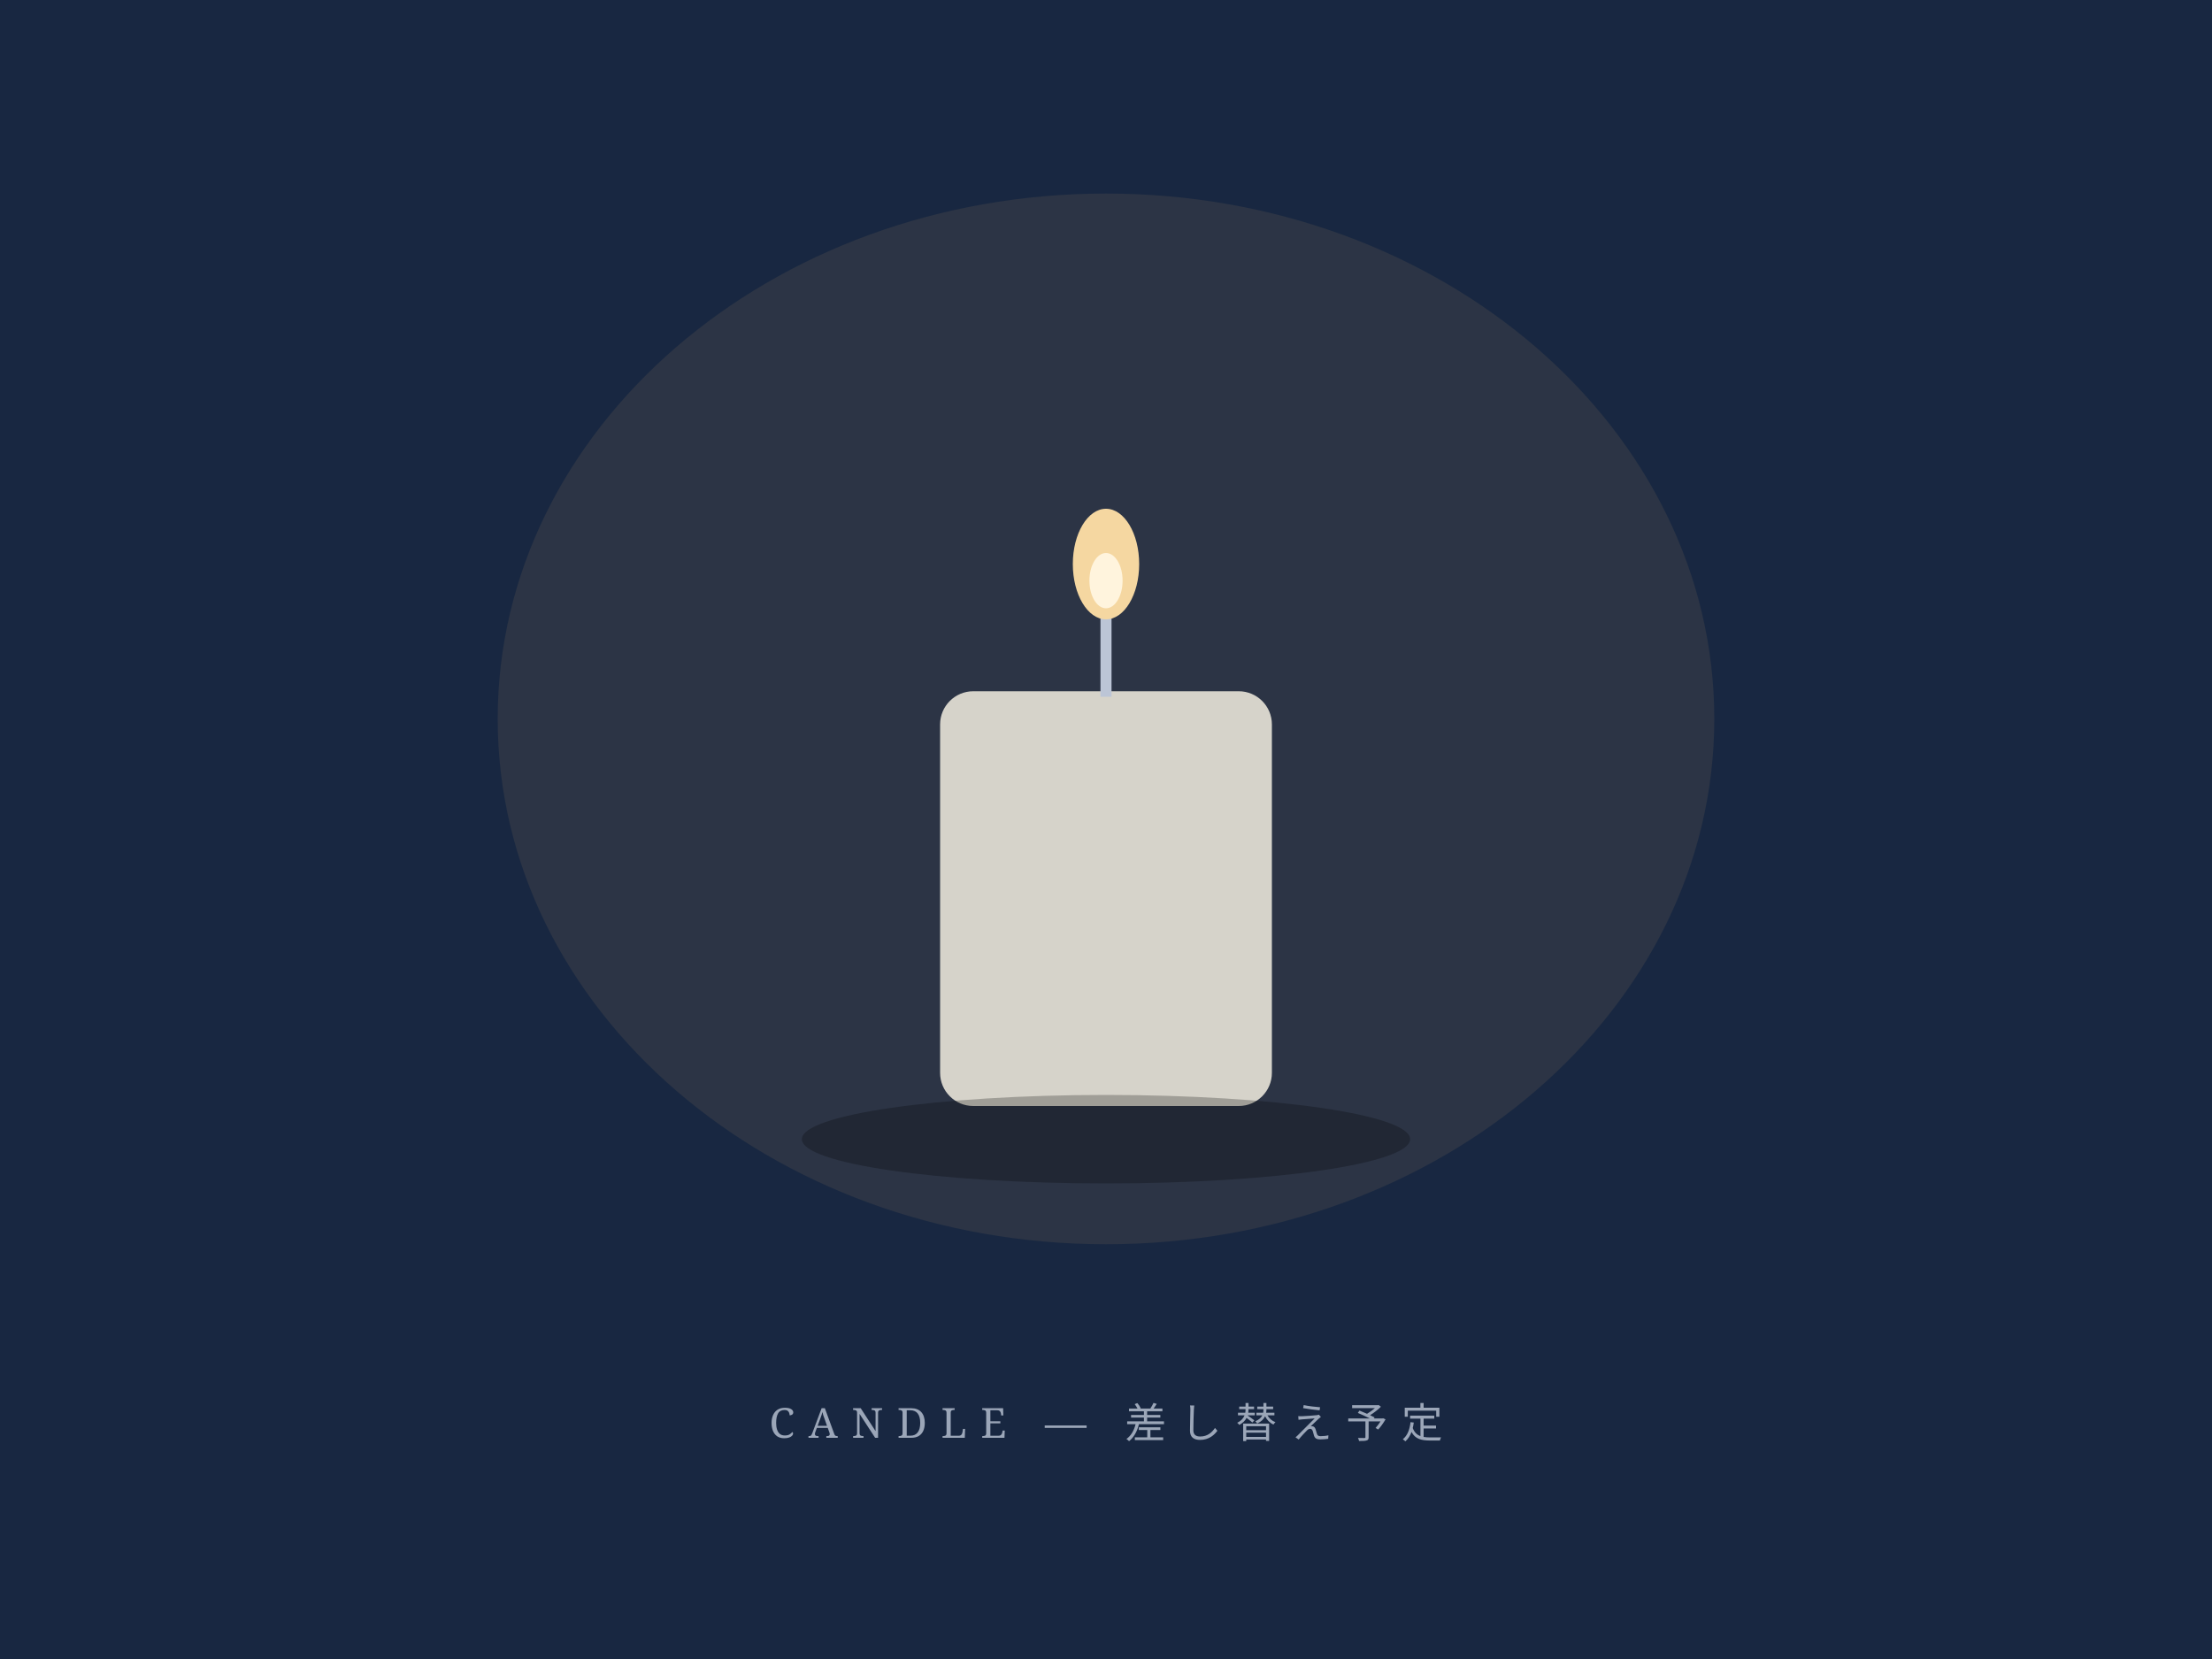
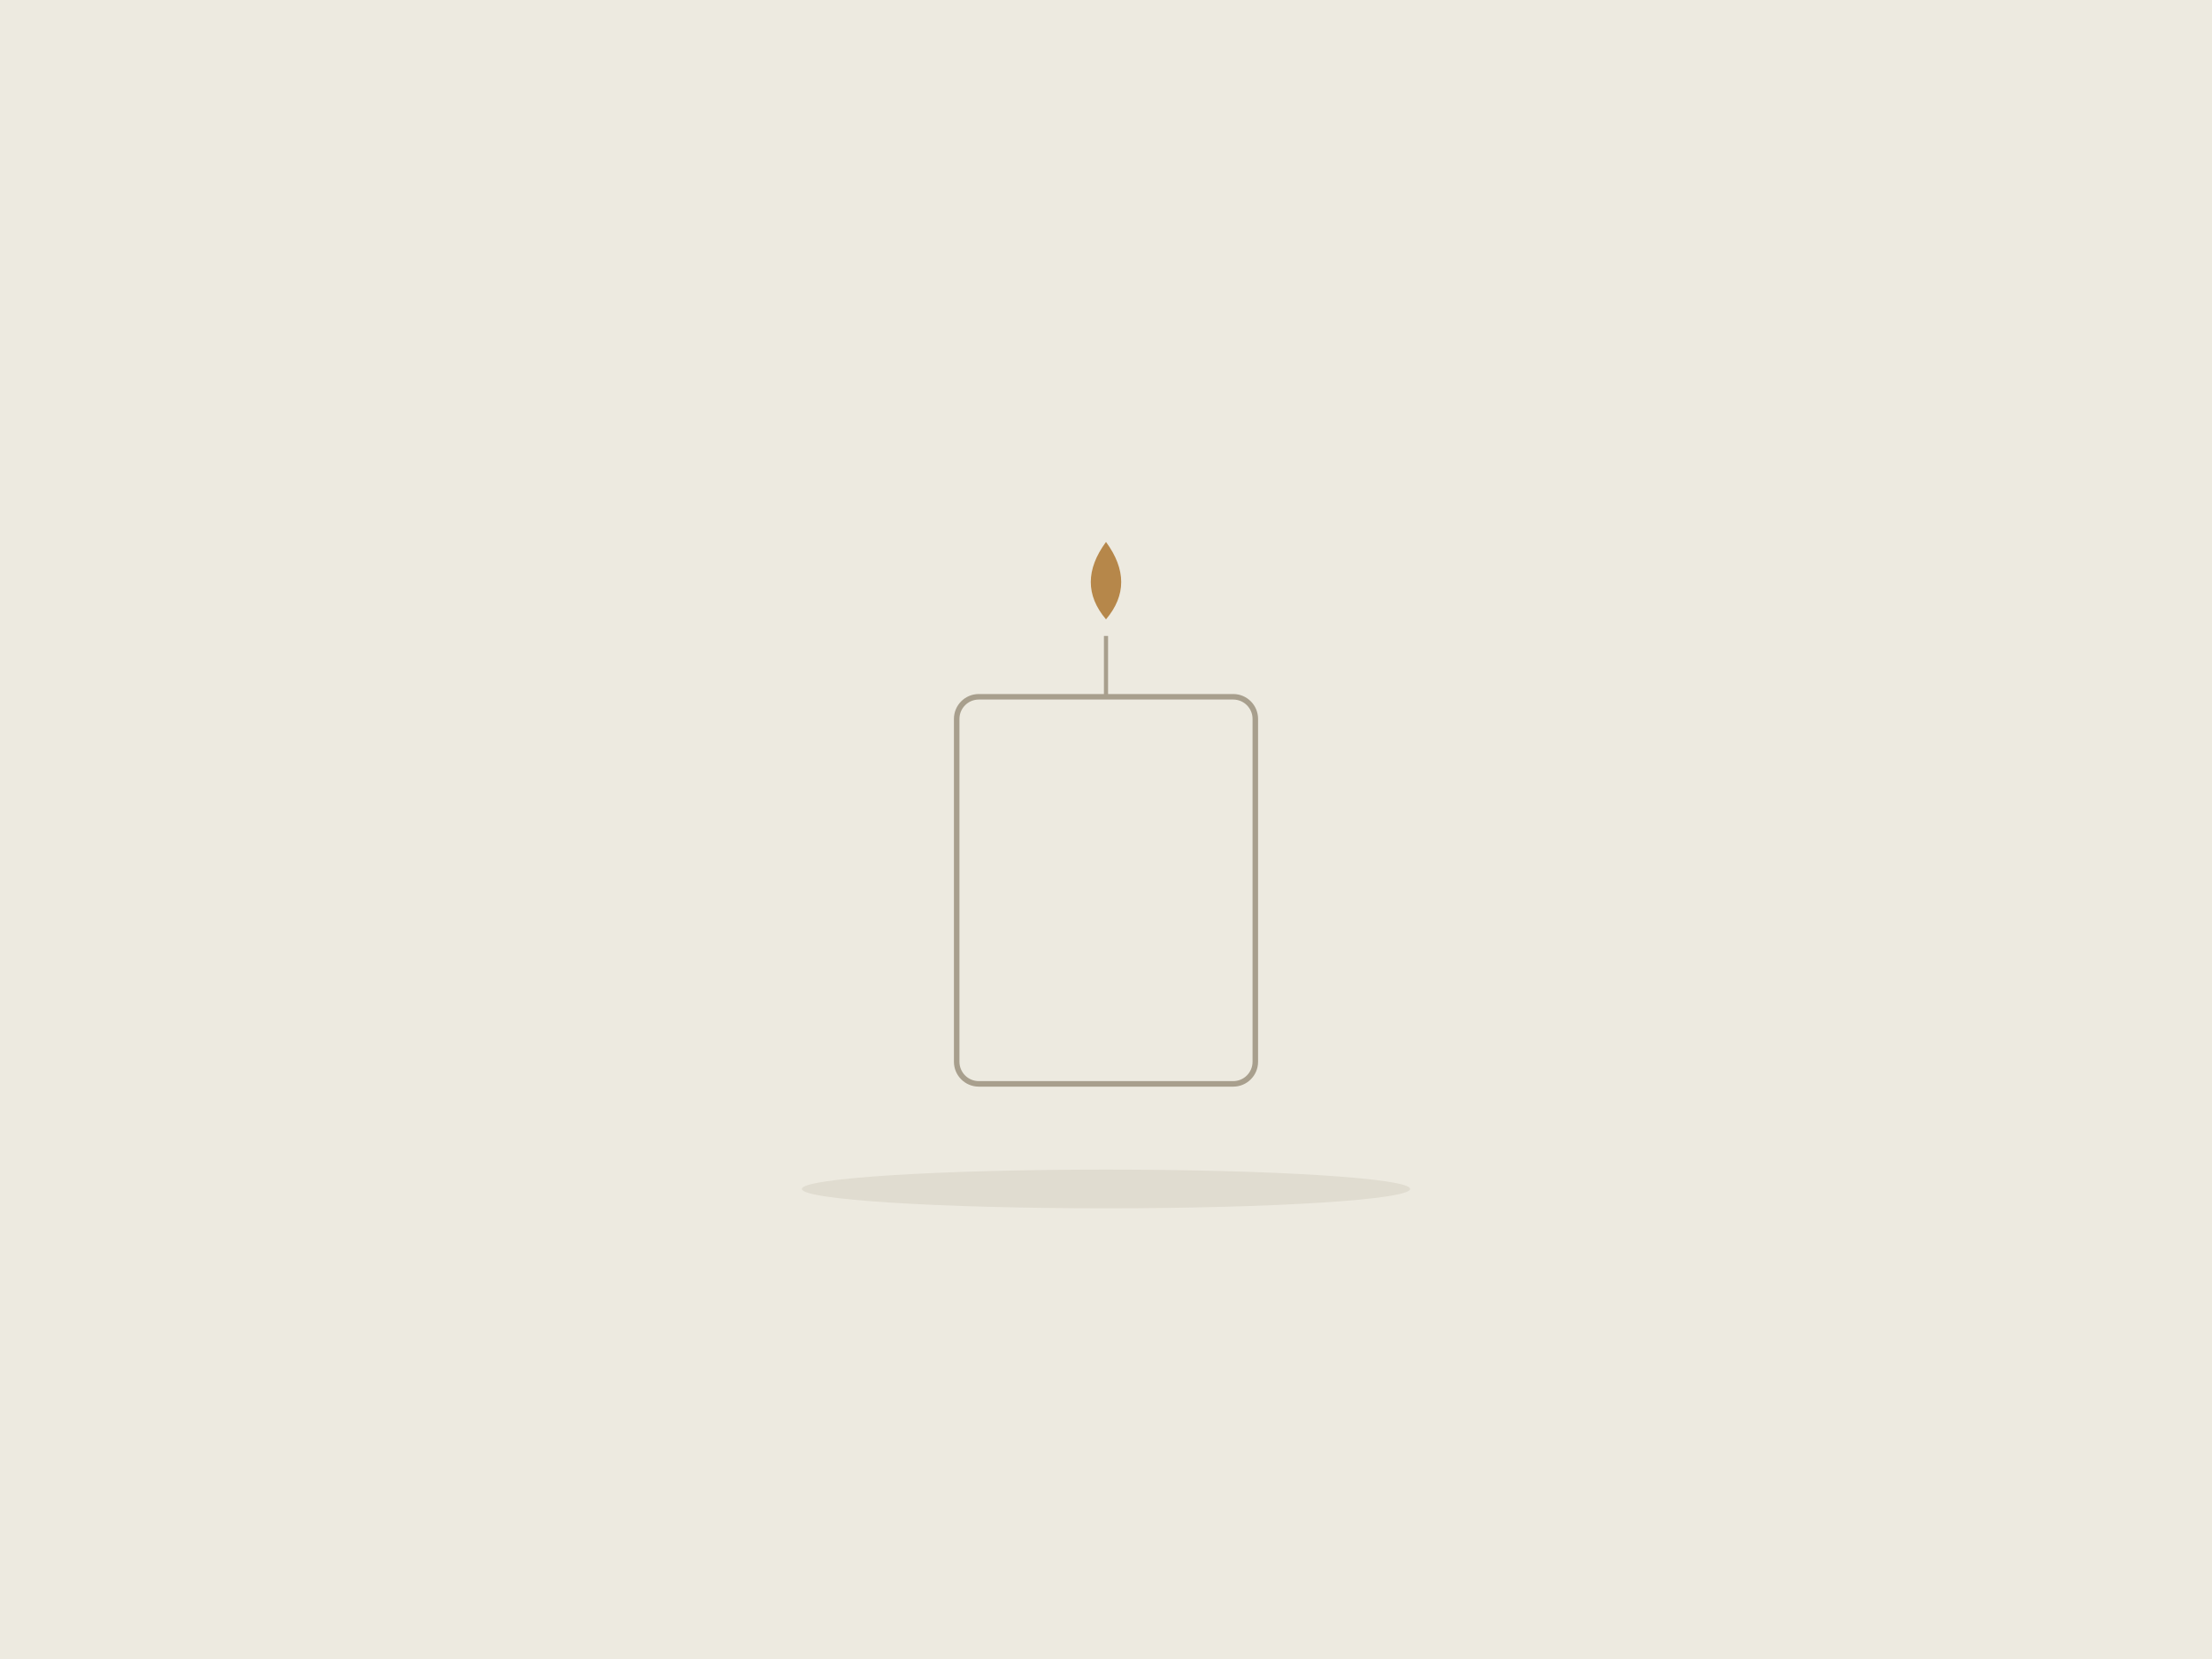
<svg xmlns="http://www.w3.org/2000/svg" viewBox="0 0 800 600" role="img" aria-label="placeholder">
-   <rect width="800" height="600" fill="#182741" />
-   <ellipse cx="400" cy="260" rx="220" ry="190" fill="#e4b167" fill-opacity="0.1" />
-   <rect x="340" y="250" width="120" height="150" rx="12" fill="#e9e4d8" fill-opacity="0.9" />
-   <rect x="398" y="222" width="4" height="30" fill="#bcc5d6" />
-   <ellipse cx="400" cy="204" rx="12" ry="20" fill="#f5d7a1" />
-   <ellipse cx="400" cy="210" rx="6" ry="10" fill="#fff4dd" />
-   <ellipse cx="400" cy="412" rx="110" ry="16" fill="#000" fill-opacity="0.25" />
-   <text x="400" y="520" text-anchor="middle" font-family="serif" font-size="15" letter-spacing="5" fill="#bcc5d6" fill-opacity="0.8">CANDLE — 差し替え予定</text>
+   <rect width="800" height="600" fill="#edeae0" />
+   <rect x="346" y="252" width="108" height="140" rx="8" fill="none" stroke="#a89f8d" stroke-width="2" />
+   <line x1="400" y1="230" x2="400" y2="252" stroke="#a89f8d" stroke-width="1.5" />
+   <path d="M400 196 q11 15 0 28 q-11 -13 0 -28" fill="#b6874a" />
+   <ellipse cx="400" cy="430" rx="110" ry="7" fill="#e0dcd0" />
</svg>
